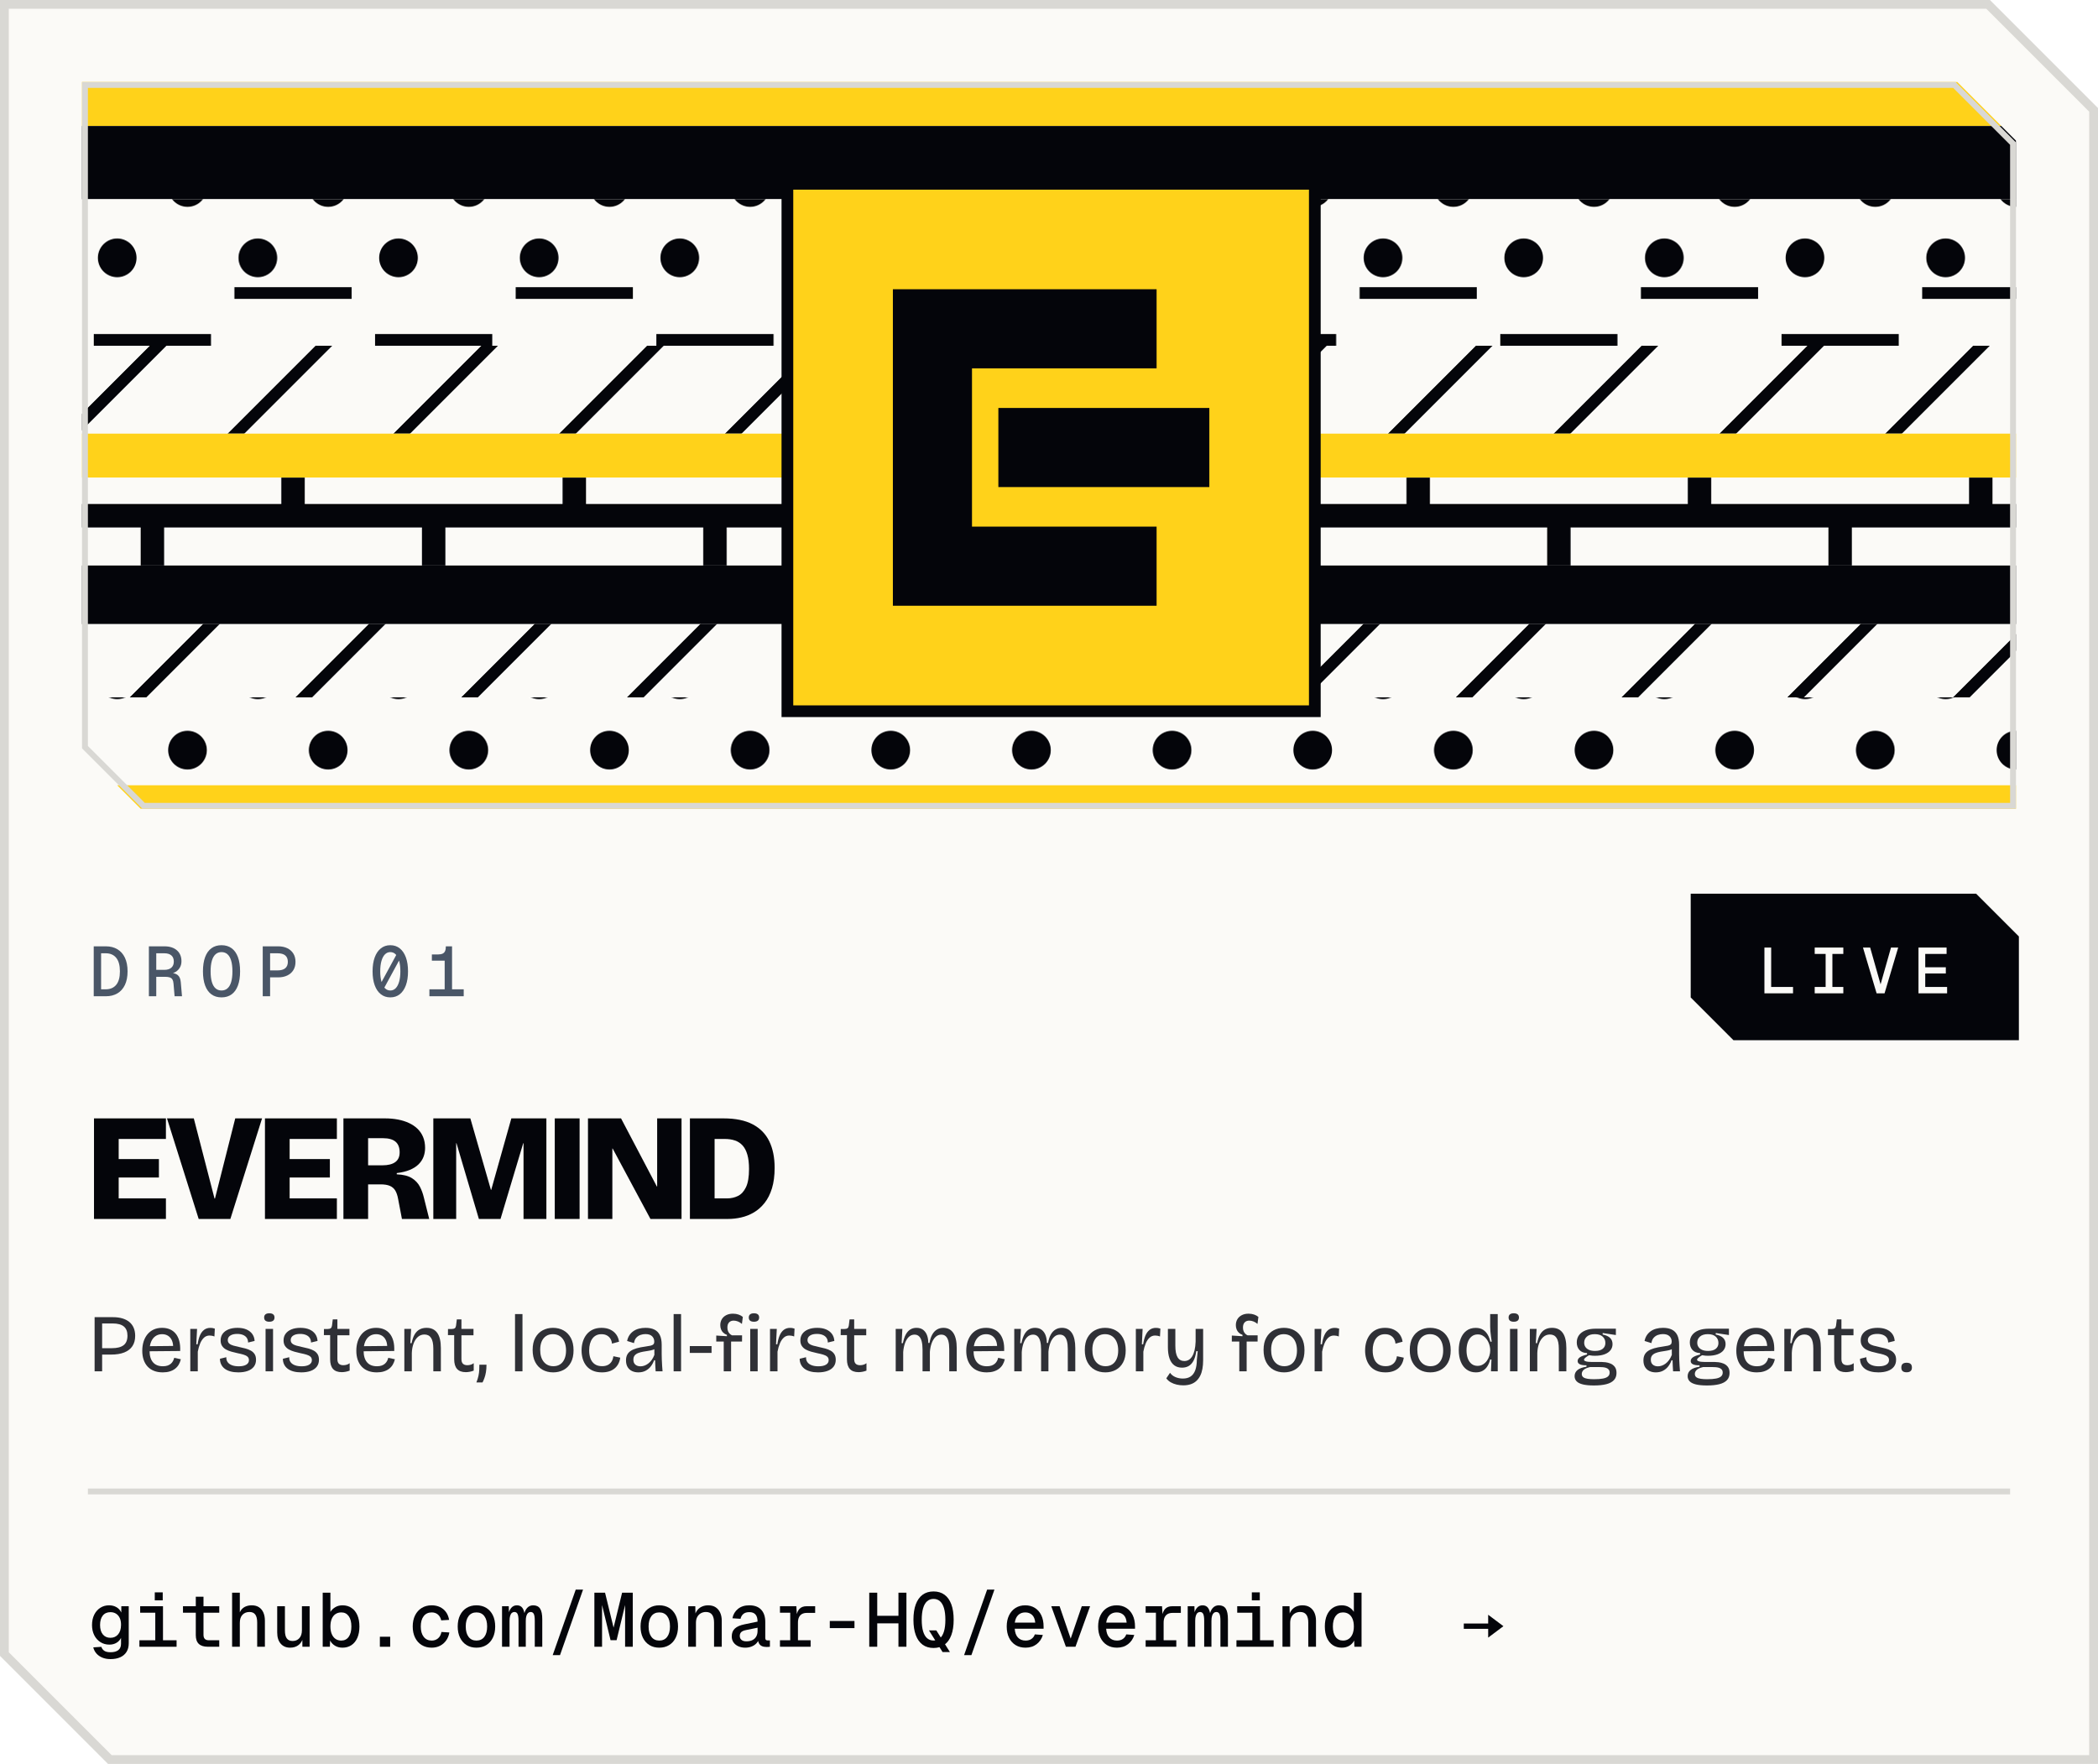
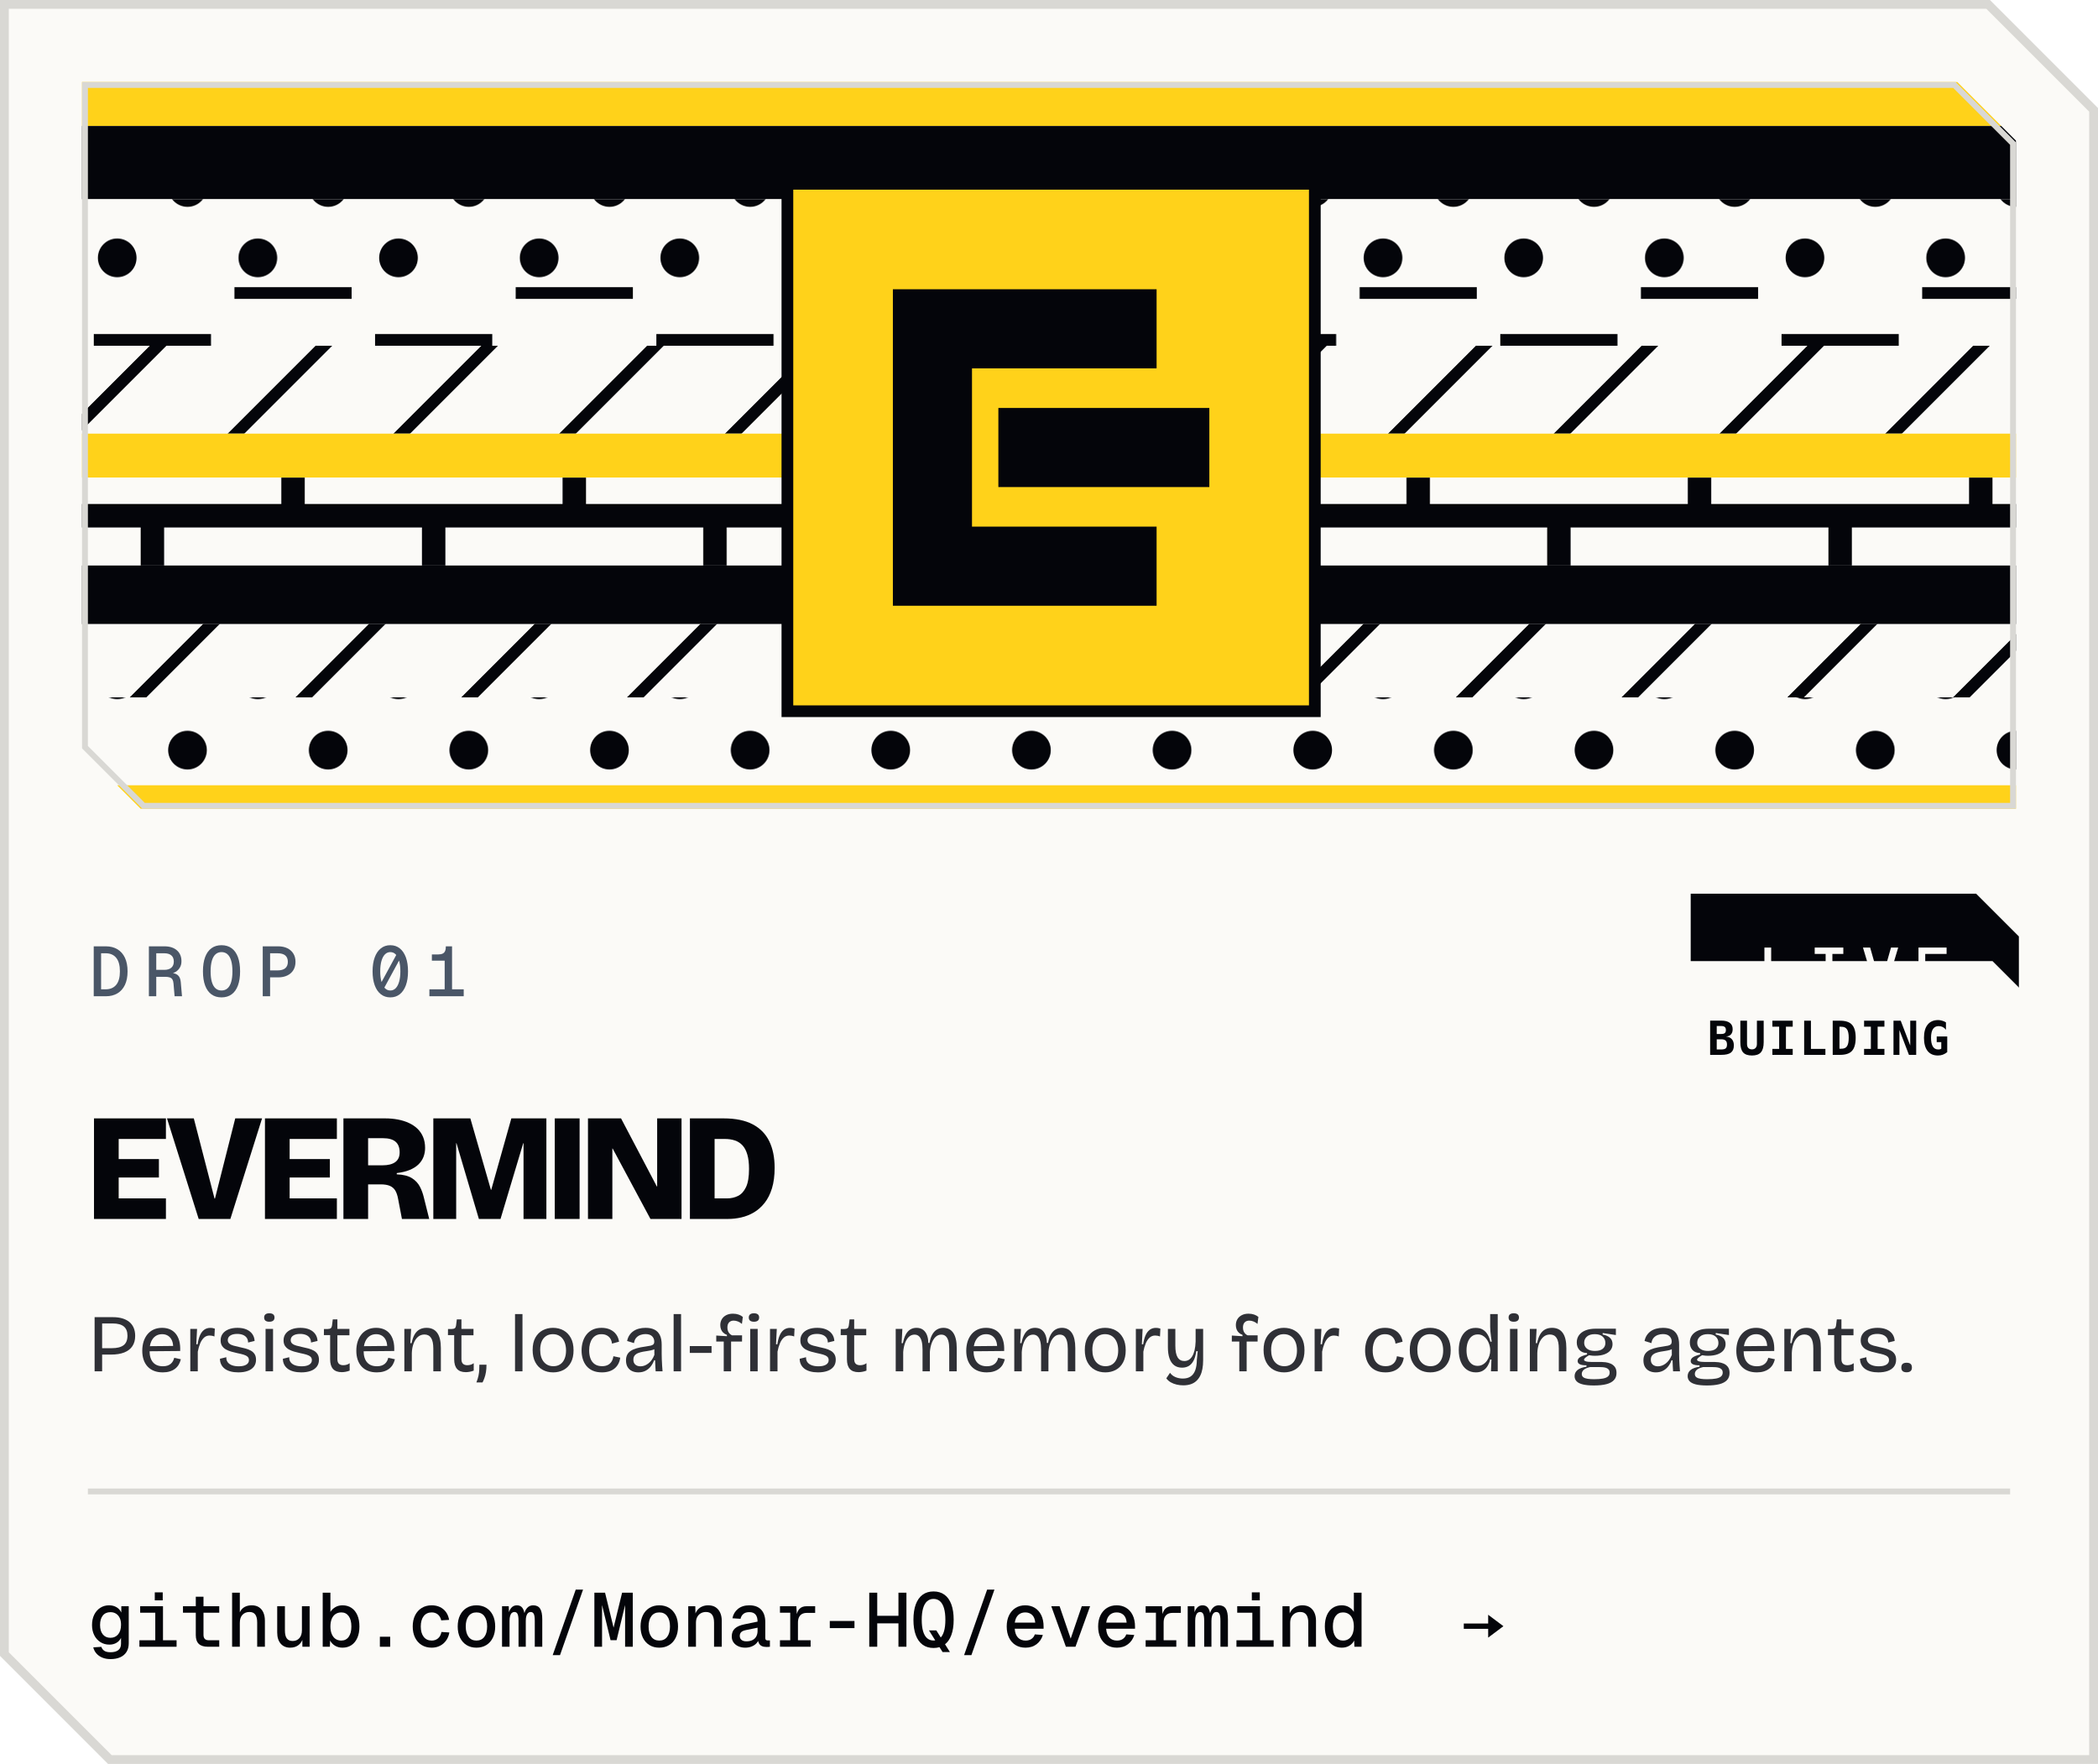
- <svg xmlns="http://www.w3.org/2000/svg" viewBox="0 0 358 301" width="358" height="301" role="img" aria-label="Drop 01. Evermind. Persistent, local-first memory for coding agents. Status: live. github.com/Monar-HQ/evermind">
+ <svg xmlns="http://www.w3.org/2000/svg" viewBox="0 0 358 301" width="358" height="301" role="img" aria-label="Drop 01. Evermind. Persistent, local-first memory for coding agents. Status: in development. github.com/Monar-HQ/evermind">
  <style>.ca1{animation:ca1 0.7s 0.2s both}@keyframes ca1{0%{transform:translateY(18px);opacity:0;animation-timing-function:cubic-bezier(0.16,1,0.3,1)}100%{transform:none;opacity:1}}.ca2{animation:ca2 0.3s 0.1s both}@keyframes ca2{0%{opacity:0}100%{opacity:1}}.ca3{animation:ca3 0.7s 0.1s both}@keyframes ca3{0%{transform:translateY(34px);animation-timing-function:cubic-bezier(0.16,1,0.3,1)}100%{transform:none}}.ca4{animation:ca4 0.3s 0.3s both}@keyframes ca4{0%{opacity:0}100%{opacity:1}}.ca5{animation:ca5 0.3s 0.45s both}@keyframes ca5{0%{opacity:0}100%{opacity:1}}@media (prefers-reduced-motion:reduce){*{animation:none!important}}</style>
  <defs>
    <pattern id="vbrick" width="19.2" height="9.6" patternUnits="userSpaceOnUse">
      <rect width="19.2" height="9.6" fill="#fbfaf7" />
      <path d="M0 0.8H19.2M0 5.6H19.2M4.8 0.8v4.8M14.4 5.6v4.8" stroke="#04050a" stroke-width="1.6" />
    </pattern>
    <pattern id="vdots" width="9.6" height="9.6" patternUnits="userSpaceOnUse">
      <rect width="9.6" height="9.6" fill="#fbfaf7" />
      <circle cx="2.4" cy="2.4" r="1.32" fill="#04050a" />
      <circle cx="7.2" cy="7.2" r="1.32" fill="#04050a" />
    </pattern>
    <pattern id="vshale" width="19.2" height="8" patternUnits="userSpaceOnUse">
      <rect width="19.2" height="8" fill="#fbfaf7" />
      <path d="M0.8 2h8M10.4 6h8" stroke="#04050a" stroke-width="1.6" />
    </pattern>
    <pattern id="vhatch" width="8" height="8" patternUnits="userSpaceOnUse" patternTransform="rotate(45)">
      <rect width="8" height="8" fill="#fbfaf7" />
      <path d="M0 0V8" stroke="#04050a" stroke-width="1.6" />
    </pattern>
    <path id="c0" d="M8.28 0V-71H25.56Q35.02 -71 41.95 -66.86Q48.88 -62.72 52.64 -54.77Q56.4 -46.82 56.4 -35.42Q56.4 -24.02 52.64 -16.12Q48.88 -8.22 41.95 -4.11Q35.02 0 25.56 0ZM18.76 -9.88H25.28Q34.96 -9.88 40.24 -16.26Q45.52 -22.64 45.52 -35.42Q45.52 -48.2 40.24 -54.66Q34.96 -61.12 25.28 -61.12H18.76Z" />
    <path id="c1" d="M6.72 0V-71H28.76Q40.06 -71 46.55 -65.32Q53.04 -59.64 53.04 -49.76Q53.04 -44.68 50.77 -40.81Q48.5 -36.94 44.84 -34.73Q41.18 -32.52 37.12 -32.2L36.72 -33.44Q44.1 -33.12 47.77 -30.08Q51.44 -27.04 52.04 -20.2L53.8 0H43.28L41.72 -18.2Q41.42 -21.74 40.22 -23.81Q39.02 -25.88 36.5 -26.77Q33.98 -27.66 29.64 -27.66H17.2V0ZM17.2 -37.54H28.6Q35.2 -37.54 38.68 -40.63Q42.16 -43.72 42.16 -49.34Q42.16 -55.04 38.68 -58.08Q35.2 -61.12 28.6 -61.12H17.2Z" />
    <path id="c2" d="M30 1.6Q21.54 1.6 15.65 -2.7Q9.76 -7 6.68 -15.29Q3.6 -23.58 3.6 -35.4Q3.6 -47.38 6.68 -55.68Q9.76 -63.98 15.65 -68.29Q21.54 -72.6 30 -72.6Q38.46 -72.6 44.36 -68.29Q50.26 -63.98 53.33 -55.68Q56.4 -47.38 56.4 -35.4Q56.4 -23.58 53.33 -15.29Q50.26 -7 44.36 -2.7Q38.46 1.6 30 1.6ZM30 -8.2Q35 -8.2 38.47 -11.22Q41.94 -14.24 43.73 -20.31Q45.52 -26.38 45.52 -35.4Q45.52 -44.42 43.73 -50.54Q41.94 -56.66 38.47 -59.73Q35 -62.8 30 -62.8Q25.02 -62.8 21.54 -59.73Q18.06 -56.66 16.27 -50.54Q14.48 -44.42 14.48 -35.4Q14.48 -26.38 16.27 -20.31Q18.06 -14.24 21.54 -11.22Q25.02 -8.2 30 -8.2Z" />
    <path id="c3" d="M8.6 0V-71H30.64Q38.02 -71 43.56 -68.31Q49.1 -65.62 52.15 -60.68Q55.2 -55.74 55.2 -48.92Q55.2 -42.1 52.15 -37.17Q49.1 -32.24 43.56 -29.56Q38.02 -26.88 30.64 -26.88H19.08V0ZM19.08 -36.76H29.48Q37.06 -36.76 40.69 -39.9Q44.32 -43.04 44.32 -48.92Q44.32 -54.9 40.69 -58.01Q37.06 -61.12 29.48 -61.12H19.08Z" />
    <path id="c5" d="M12.36 -10.64 39.64 -60.88 47.64 -60.36 20.36 -10.12ZM30 1.6Q22.2 1.6 16.52 -2.89Q10.84 -7.38 7.82 -15.68Q4.8 -23.98 4.8 -35.4Q4.8 -46.9 7.82 -55.21Q10.84 -63.52 16.52 -68.06Q22.2 -72.6 30 -72.6Q37.88 -72.6 43.52 -68.06Q49.16 -63.52 52.18 -55.21Q55.2 -46.9 55.2 -35.4Q55.2 -23.98 52.18 -15.68Q49.16 -7.38 43.52 -2.89Q37.88 1.6 30 1.6ZM30 -8.2Q34.5 -8.2 37.67 -11.43Q40.84 -14.66 42.58 -20.78Q44.32 -26.9 44.32 -35.4Q44.32 -44.08 42.58 -50.2Q40.84 -56.32 37.67 -59.56Q34.5 -62.8 30 -62.8Q25.6 -62.8 22.38 -59.56Q19.16 -56.32 17.42 -50.2Q15.68 -44.08 15.68 -35.4Q15.68 -26.9 17.42 -20.78Q19.16 -14.66 22.38 -11.43Q25.6 -8.2 30 -8.2Z" />
    <path id="c6" d="M27.32 0V-50.6H9.12V-59.48H18.12Q22.01 -59.48 24.41 -60.62Q26.82 -61.76 27.91 -64.28Q29 -66.8 29 -71H37.8V0ZM5.6 0V-9.88H54.4V0Z" />
    <path id="c7" d="M9.8 0V-71H20.28V-4.02L13.92 -9.88H54.2V0Z" />
    <path id="c8" d="M7.8 0V-9.88H24.76V-61.12H7.8V-71H52.2V-61.12H35.24V-9.88H52.2V0Z" />
    <path id="c9" d="M23.84 0 2.68 -71H13.84L31.56 -8.48H28.44L46.16 -71H57.32L36.16 0Z" />
    <path id="c10" d="M8.8 0V-71H52.4V-61.12H19.28V-40.42H51.2V-30.78H19.28V-9.88H53.2V0Z" />
    <path id="c11" d="M4 0V-66H20.2V0ZM16.1 0V-13.5H51.2V0ZM16.1 -27.2V-39.3H46.6V-27.2ZM16.1 -52.5V-66H51.2V-52.5Z" />
    <path id="c12" d="M21.2 0 0.4 -66H18L31.6 -13.4H31.9L45.2 -66H62.8L42 0Z" />
    <path id="c13" d="M4 0V-66H31.4Q35.8 -66 39.75 -65.25Q43.7 -64.5 46.95 -63Q50.2 -61.5 52.6 -59.2Q55 -56.9 56.3 -53.75Q57.6 -50.6 57.6 -46.6Q57.6 -43.5 56.55 -40.75Q55.5 -38 53.25 -35.8Q51 -33.6 47.45 -32.15Q43.9 -30.7 39 -30.1V-29.3Q45.4 -29 48.9 -26.8Q52.4 -24.6 54.15 -21.25Q55.9 -17.9 56.8 -14L60.3 0H42.4L39.9 -13.1Q39.3 -16.5 38.05 -18.6Q36.8 -20.7 34.5 -21.7Q32.2 -22.7 28.4 -22.7H20.2V0ZM20.2 -35.2H29.6Q35.1 -35.2 38 -37.3Q40.9 -39.4 40.9 -43.7Q40.9 -48.4 38.2 -50.7Q35.5 -53 30 -53H20.2Z" />
    <path id="c14" d="M4 0V-66H28.3L41.8 -19.1H42L55.2 -66H78.2V0H63.2V-49.7H63L48.1 0H33.9L19.2 -49.7H19V0Z" />
    <path id="c15" d="M4 0V-66H20.3V0Z" />
    <path id="c16" d="M4 0V-66H25.7L49.2 -21.3H49.4V-66H65.4V0H45L20.2 -46.2H20V0Z" />
    <path id="c17" d="M11.4 0V-13.5H28.5Q32.3 -13.5 35.55 -15.1Q38.8 -16.7 40.8 -20.85Q42.8 -25 42.8 -32.8Q42.8 -38.4 41.7 -42.2Q40.6 -46 38.55 -48.25Q36.5 -50.5 33.55 -51.5Q30.6 -52.5 26.8 -52.5H11.4V-66H26.1Q37.8 -66 45.2 -62.1Q52.6 -58.2 56.1 -50.95Q59.6 -43.7 59.6 -33.6Q59.6 -25.8 57.85 -20.1Q56.1 -14.4 53 -10.5Q49.9 -6.6 46 -4.3Q42.1 -2 37.7 -1Q33.3 0 29 0ZM4 0V-66H20.2V0Z" />
    <path id="c18" d="M13.05 -20.4V-28.2H29.3Q38.72 -28.2 43.47 -31.81Q48.22 -35.41 48.22 -43.52Q48.22 -50.94 43.8 -54.64Q39.37 -58.33 30.3 -58.33H13.05V-66H30.6Q36.93 -66 41.96 -64.52Q46.98 -63.03 50.47 -60.17Q53.97 -57.3 55.79 -53.03Q57.62 -48.77 57.62 -43.2Q57.62 -35.8 54.27 -30.72Q50.92 -25.65 44.37 -23.02Q37.82 -20.4 28.21 -20.4ZM8.17 0V-66H17.34V0Z" />
    <path id="c19" d="M29.87 1.28Q23.74 1.28 19.08 -0.58Q14.42 -2.44 11.25 -5.92Q8.08 -9.39 6.47 -14.23Q4.86 -19.07 4.86 -25.03Q4.86 -31.08 6.45 -36.17Q8.05 -41.26 11.14 -45.05Q14.22 -48.83 18.73 -50.92Q23.24 -53 29.04 -53Q34.2 -53 38.38 -51.26Q42.57 -49.52 45.51 -45.99Q48.46 -42.46 49.92 -37.17Q51.39 -31.87 51.06 -24.77L10.58 -24.41V-30.61L45.39 -30.95L42.42 -26.81Q42.88 -32.95 41.26 -37.03Q39.64 -41.11 36.48 -43.19Q33.32 -45.27 29.04 -45.27Q24.37 -45.27 20.92 -42.86Q17.48 -40.45 15.61 -35.96Q13.74 -31.48 13.74 -25.17Q13.74 -15.94 17.88 -11.06Q22.01 -6.17 30 -6.17Q33.28 -6.17 35.65 -6.99Q38.02 -7.81 39.65 -9.22Q41.28 -10.63 42.29 -12.5Q43.3 -14.36 43.79 -16.44L51.87 -14.72Q51.02 -11 49.25 -8.06Q47.47 -5.11 44.71 -3.03Q41.95 -0.95 38.26 0.16Q34.57 1.28 29.87 1.28Z" />
    <path id="c20" d="M7.5 0V-27.56L7.48 -51.71H15.74L14.82 -32.97H16.41Q17.32 -39.16 19.21 -43.63Q21.1 -48.09 24.27 -50.53Q27.45 -52.96 31.99 -52.96Q33.12 -52.96 34.44 -52.79Q35.77 -52.61 37.39 -52.05L36.91 -42.47Q35.42 -43.07 33.9 -43.35Q32.38 -43.63 31.04 -43.63Q27.07 -43.63 24.24 -41.06Q21.41 -38.49 19.54 -34.05Q17.68 -29.61 16.62 -23.95V0Z" />
    <path id="c21" d="M26.85 1.28Q21.5 1.28 17.33 0.14Q13.16 -1 10.3 -3.15Q7.44 -5.31 5.95 -8.39Q4.45 -11.48 4.45 -15.3L12.21 -17.2Q12.03 -13.67 13.83 -11.18Q15.63 -8.7 19.09 -7.41Q22.54 -6.12 27.32 -6.12Q33.28 -6.12 36.53 -8.1Q39.78 -10.09 39.78 -13.61Q39.78 -16.36 37.99 -17.91Q36.19 -19.46 33 -20.4Q29.8 -21.34 25.59 -22.17Q21.9 -22.98 18.31 -23.99Q14.73 -25 11.78 -26.64Q8.82 -28.28 7.05 -30.95Q5.27 -33.63 5.27 -37.67Q5.27 -42.38 7.75 -45.78Q10.22 -49.19 14.83 -51.09Q19.44 -53 25.8 -53Q32.1 -53 36.64 -51.07Q41.19 -49.14 43.8 -45.56Q46.41 -41.97 46.7 -37.03L38.75 -35.1Q38.71 -38.6 37.03 -40.92Q35.36 -43.25 32.39 -44.42Q29.42 -45.6 25.44 -45.6Q20.13 -45.6 17.05 -43.59Q13.98 -41.58 13.98 -38.11Q13.98 -35.4 15.83 -33.81Q17.68 -32.22 20.85 -31.34Q24.03 -30.45 28 -29.6Q31.94 -28.82 35.58 -27.82Q39.21 -26.83 42.11 -25.21Q45 -23.6 46.71 -20.92Q48.41 -18.25 48.41 -14.1Q48.41 -9.07 45.74 -5.63Q43.07 -2.19 38.23 -0.46Q33.39 1.28 26.85 1.28Z" />
    <path id="c22" d="M7.55 0V-51.71H16.66V0ZM12.11 -60.44Q8.99 -60.44 7.4 -61.74Q5.81 -63.03 5.81 -65.61Q5.81 -68.12 7.42 -69.43Q9.02 -70.74 12.1 -70.74Q15.23 -70.74 16.84 -69.43Q18.44 -68.13 18.44 -65.59Q18.44 -63.05 16.82 -61.74Q15.21 -60.44 12.11 -60.44Z" />
    <path id="c23" d="M23.73 1.02Q16.56 1.02 13.05 -2.9Q9.54 -6.81 9.54 -14.79V-44.1H1.93L2.01 -51.59H6.59Q9.19 -51.63 10.38 -52.61Q11.56 -53.59 11.83 -55.84L12.75 -63.27H18.38V-51.71H33.07V-43.94H18.38V-15Q18.38 -11.01 20.22 -9.23Q22.07 -7.45 25.52 -7.45Q27.4 -7.45 29.4 -7.95Q31.41 -8.46 33.35 -9.9V-0.84Q30.59 0.19 28.17 0.6Q25.75 1.02 23.73 1.02Z" />
    <path id="c24" d="M7.5 0V-31.16L7.48 -51.71H15.74L14.79 -34.34H16.32Q17.63 -40.73 19.98 -44.85Q22.33 -48.96 25.99 -50.98Q29.64 -53 34.58 -53Q43.18 -53 47.59 -46.84Q52 -40.69 52 -28.39V0H42.81V-27.66Q42.81 -36.48 40.1 -40.67Q37.39 -44.87 32.01 -44.87Q27.27 -44.87 23.89 -41.83Q20.51 -38.79 18.67 -33.7Q16.83 -28.6 16.6 -22.32V0Z" />
    <path id="c25" d="M0.03 13.57Q1.83 8.94 2.58 5.25Q3.33 1.55 3.48 -1.7Q3.63 -4.94 3.63 -8.07H12.31Q12.31 -2.91 11.63 1.09Q10.94 5.08 9.81 8.16Q8.69 11.24 7.48 13.57Z" />
    <path id="c27" d="M7.5 0V-69.77H16.57V0Z" />
    <path id="c28" d="M29.9 1.28Q22.51 1.28 16.87 -1.93Q11.22 -5.13 8.04 -11.22Q4.86 -17.31 4.86 -26.06Q4.86 -35.1 8.18 -41.05Q11.51 -47.01 17.13 -50.01Q22.75 -53 29.68 -53Q36.83 -53 42.49 -49.87Q48.14 -46.75 51.44 -40.66Q54.73 -34.58 54.73 -25.66Q54.73 -16.73 51.47 -10.73Q48.21 -4.73 42.57 -1.73Q36.94 1.28 29.9 1.28ZM30.22 -6.23Q35 -6.23 38.43 -8.54Q41.85 -10.84 43.71 -15.16Q45.58 -19.48 45.58 -25.37Q45.58 -31.48 43.65 -35.93Q41.72 -40.38 38.12 -42.83Q34.52 -45.29 29.5 -45.29Q24.8 -45.29 21.33 -43.05Q17.86 -40.81 15.96 -36.57Q14.07 -32.32 14.07 -26.24Q14.07 -16.88 18.42 -11.56Q22.77 -6.23 30.22 -6.23Z" />
    <path id="c29" d="M29.8 1.28Q23.11 1.28 18.4 -0.86Q13.69 -3 10.71 -6.72Q7.73 -10.45 6.32 -15.24Q4.91 -20.03 4.91 -25.34Q4.91 -31.1 6.44 -36.09Q7.96 -41.09 11.01 -44.91Q14.06 -48.73 18.62 -50.87Q23.18 -53 29.25 -53Q35.3 -53 39.82 -50.86Q44.34 -48.73 47.11 -44.94Q49.87 -41.16 50.58 -36.08L41.93 -33.79Q41.73 -36.75 40.26 -39.38Q38.79 -42 36 -43.63Q33.22 -45.25 29.11 -45.25Q25.44 -45.25 22.66 -43.82Q19.88 -42.4 18 -39.76Q16.11 -37.13 15.13 -33.54Q14.15 -29.95 14.15 -25.54Q14.15 -19.66 15.87 -15.33Q17.59 -11.01 21.08 -8.64Q24.58 -6.27 29.9 -6.27Q34.13 -6.27 37.03 -7.8Q39.93 -9.34 41.58 -12.05Q43.23 -14.76 43.67 -18.4L52.04 -16.64Q51.43 -12.3 49.61 -8.95Q47.79 -5.6 44.93 -3.32Q42.07 -1.05 38.26 0.11Q34.46 1.28 29.8 1.28Z" />
    <path id="c30" d="M19.56 1.28Q15.32 1.28 11.91 -0.32Q8.51 -1.91 6.53 -5.17Q4.55 -8.43 4.55 -13.37Q4.55 -17.19 5.92 -20.01Q7.29 -22.84 10.17 -24.8Q13.04 -26.76 17.5 -28.06Q21.97 -29.36 28.14 -30.18Q32.12 -30.74 34.5 -31.26Q36.88 -31.79 37.94 -32.89Q39 -33.99 39 -36.25Q39 -40.12 36.34 -42.76Q33.68 -45.39 28.19 -45.39Q25.25 -45.39 22.27 -44.37Q19.29 -43.35 17.1 -40.96Q14.9 -38.57 14.29 -34.39L5.93 -36.99Q6.68 -40.81 8.55 -43.75Q10.42 -46.7 13.32 -48.79Q16.21 -50.88 20.05 -51.94Q23.88 -53 28.42 -53Q34.92 -53 39.27 -50.81Q43.62 -48.62 45.84 -44.08Q48.05 -39.53 48.05 -32.42V-21.17Q48.06 -17.94 48.2 -14.27Q48.33 -10.6 48.58 -6.92Q48.82 -3.25 49.11 0H40.69Q40.45 -3.36 40.29 -6.7Q40.13 -10.03 40.05 -13.45H38.8Q37.43 -9.53 34.89 -6.16Q32.34 -2.8 28.54 -0.76Q24.74 1.28 19.56 1.28ZM22.23 -6.09Q24.5 -6.09 26.85 -6.88Q29.21 -7.68 31.5 -9.37Q33.79 -11.05 35.74 -13.69Q37.7 -16.32 39.15 -20L39.1 -29L41.79 -28.7Q40.23 -27.1 37.59 -26.27Q34.95 -25.43 31.76 -24.96Q28.58 -24.5 25.35 -23.92Q22.13 -23.34 19.46 -22.3Q16.79 -21.26 15.17 -19.35Q13.56 -17.45 13.56 -14.15Q13.56 -10.22 15.95 -8.15Q18.34 -6.09 22.23 -6.09Z" />
    <path id="c31" d="M3.1 -22.44V-30.76H29.64V-22.44Z" />
    <path id="c32" d="M11.77 0V-36.32H2.66V-43.6L15.66 -42.78V-44.44Q12.95 -45.38 11.15 -47.12Q9.35 -48.86 8.46 -51.21Q7.57 -53.56 7.57 -56.27Q7.57 -60.39 9.44 -63.51Q11.31 -66.64 14.78 -68.44Q18.25 -70.25 23 -70.25Q26.78 -70.25 29.88 -69.17Q32.99 -68.09 35.06 -66.3L33.94 -57.75Q31.9 -59.62 29.23 -60.71Q26.55 -61.8 23.86 -61.8Q20.44 -61.8 18.34 -59.68Q16.25 -57.56 16.25 -53.29Q16.25 -50.78 17.03 -48.9Q17.8 -47.02 19.1 -45.77Q20.4 -44.52 21.83 -43.89H34.13L34.08 -36.32H20.74V0Z" />
    <path id="c33" d="M7.5 0V-30.95L7.48 -51.71H15.6L14.71 -34.34H16.24Q17.49 -40.62 19.7 -44.75Q21.91 -48.88 25.19 -50.94Q28.48 -53 32.81 -53Q37.79 -53 40.97 -50.53Q44.15 -48.05 45.68 -43.89Q47.21 -39.73 47.19 -34.57H48.66Q49.71 -40.61 51.97 -44.71Q54.23 -48.81 57.7 -50.9Q61.17 -53 65.66 -53Q69.64 -53 72.65 -51.4Q75.67 -49.8 77.74 -46.7Q79.81 -43.59 80.84 -38.96Q81.87 -34.34 81.87 -28.31V0H72.73V-27.15Q72.73 -33.07 71.66 -36.97Q70.6 -40.87 68.46 -42.8Q66.31 -44.73 63.03 -44.73Q59.19 -44.73 56.25 -42.07Q53.3 -39.41 51.48 -34.69Q49.65 -29.97 49.14 -23.78V0H40.2V-26.41Q40.2 -32.56 39.13 -36.62Q38.06 -40.68 35.9 -42.7Q33.75 -44.73 30.44 -44.73Q26.41 -44.73 23.48 -41.95Q20.56 -39.18 18.81 -34.34Q17.07 -29.5 16.61 -23.43V0Z" />
    <path id="c34" d="M25.98 17.09Q21.95 17.09 18 16.17Q14.06 15.25 10.8 13.37Q7.54 11.49 5.41 8.53L9.95 1.8Q12.32 5.23 16.5 7.02Q20.69 8.81 25.59 8.81Q31.34 8.81 35.08 6.27Q38.82 3.74 40.69 -1.34Q42.55 -6.42 42.63 -13.96L43.66 -24.54H41.94Q40.9 -17.18 38.49 -12.77Q36.08 -8.37 32.6 -6.41Q29.13 -4.46 24.6 -4.46Q18.94 -4.46 15.1 -7.32Q11.25 -10.19 9.3 -15.77Q7.35 -21.36 7.35 -29.32V-51.71H16.42V-31.23Q16.42 -21.61 19.17 -17.08Q21.92 -12.54 27.4 -12.54Q30.4 -12.54 32.84 -14.01Q35.27 -15.48 37.05 -18.42Q38.83 -21.37 39.87 -25.8Q40.91 -30.23 41.14 -36.2V-51.71H50.3V-13.49Q50.3 -7.76 49.41 -2.96Q48.53 1.84 46.65 5.55Q44.77 9.26 41.89 11.86Q39.02 14.46 35.07 15.77Q31.12 17.09 25.98 17.09Z" />
    <path id="c35" d="M25.84 1.28Q19.34 1.28 14.65 -2.11Q9.96 -5.5 7.47 -11.61Q4.98 -17.71 4.98 -25.85Q4.98 -33.8 7.38 -39.92Q9.77 -46.04 14.38 -49.49Q18.99 -52.94 25.58 -52.94Q31.07 -52.94 34.62 -50.64Q38.17 -48.33 40.3 -44.53Q42.43 -40.72 43.47 -36.14H45.12Q44.66 -39.25 44.23 -42.48Q43.8 -45.71 43.52 -48.76Q43.25 -51.81 43.25 -54.23V-69.77H52.46L52.43 -25.19L52.47 0H44.21L44.81 -14.4H43.27Q42.08 -9.71 39.86 -6.18Q37.65 -2.65 34.21 -0.69Q30.78 1.28 25.84 1.28ZM27.9 -6.65Q31.58 -6.65 34.45 -8.4Q37.33 -10.14 39.3 -12.91Q41.26 -15.68 42.27 -18.9Q43.28 -22.13 43.28 -25.03V-26.2Q43.28 -28.18 42.72 -30.66Q42.17 -33.15 41.01 -35.65Q39.85 -38.16 38.04 -40.28Q36.23 -42.4 33.75 -43.69Q31.27 -44.98 28.11 -44.98Q23.68 -44.98 20.63 -42.45Q17.58 -39.92 16 -35.56Q14.42 -31.2 14.42 -25.57Q14.42 -19.87 16.02 -15.61Q17.63 -11.35 20.65 -9Q23.67 -6.65 27.9 -6.65Z" />
    <path id="c36" d="M26.94 17.25Q18.66 17.25 13.45 15.98Q8.25 14.71 5.8 12.16Q3.35 9.61 3.35 5.9Q3.35 1.36 6.92 -1.59Q10.49 -4.53 17.83 -5.58V-7.34Q12.41 -7.28 9.74 -8.58Q7.07 -9.88 7.07 -12.5Q7.07 -15.21 9.76 -17.08Q12.45 -18.95 18.52 -20.47V-22.23Q12.45 -22.45 9.22 -26.03Q6 -29.62 6 -35.23Q6 -40.37 8.75 -44.11Q11.51 -47.86 16.71 -49.92Q21.9 -51.97 29.11 -51.97H53.66V-44.23L37.57 -46.66V-44.86Q43.48 -43.69 46.53 -40.79Q49.59 -37.89 49.59 -33.17Q49.59 -28.92 47.09 -25.7Q44.59 -22.48 39.76 -20.71Q34.93 -18.94 27.89 -18.94Q26.43 -18.94 24.91 -19.08Q23.4 -19.21 20.95 -19.61Q18.09 -17.98 16.47 -16.6Q14.85 -15.23 14.85 -14.12Q14.85 -13.03 16.3 -12.44Q17.75 -11.84 19.87 -11.62Q21.99 -11.41 23.87 -11.41H36.08Q38.02 -11.41 41.07 -11.05Q44.11 -10.69 47.18 -9.42Q50.24 -8.14 52.34 -5.44Q54.43 -2.73 54.43 2Q54.43 7.38 51.25 10.76Q48.08 14.14 41.97 15.69Q35.86 17.25 26.94 17.25ZM27.03 9.63Q33.8 9.63 38 8.8Q42.2 7.97 44.13 6.17Q46.07 4.37 46.07 1.64Q46.07 -0.9 44.76 -2.31Q43.45 -3.73 41.47 -4.32Q39.49 -4.9 37.45 -5.04Q35.42 -5.17 33.94 -5.17H22.13Q16.4 -3.81 14.25 -1.62Q12.1 0.57 12.1 3.14Q12.1 5.91 14.07 7.29Q16.04 8.67 19.45 9.15Q22.86 9.63 27.03 9.63ZM28.26 -24.85Q34.43 -24.85 37.65 -27.46Q40.87 -30.08 40.87 -34.53Q40.87 -39.25 37.59 -42.27Q34.3 -45.3 27.96 -45.3Q21.78 -45.3 18.41 -42.38Q15.03 -39.46 15.03 -34.9Q15.03 -31.88 16.58 -29.62Q18.13 -27.36 21.07 -26.1Q24.01 -24.85 28.26 -24.85Z" />
    <path id="c37" d="M8.67 1.17Q5.51 1.17 3.9 -0.23Q2.29 -1.63 2.29 -4.63Q2.29 -7.67 3.91 -9.06Q5.54 -10.46 8.68 -10.46Q11.94 -10.46 13.57 -9.06Q15.19 -7.67 15.19 -4.6Q15.19 1.17 8.67 1.17Z" />
    <path id="c38" d="M29.68 16.2Q23.7 16.2 19.02 14.3Q14.34 12.4 11.25 8.91Q8.16 5.42 7.04 0.8L17.64 0.12Q18.72 3.4 21.49 5.3Q24.26 7.2 29.68 7.2Q36.38 7.2 39.93 4.41Q43.48 1.62 43.48 -3.88V-11.68Q41.6 -7.64 37.57 -5.22Q33.54 -2.8 28.2 -2.8Q21.6 -2.8 16.42 -6.08Q11.24 -9.36 8.32 -15.15Q5.4 -20.94 5.4 -28.44Q5.4 -36.2 8.27 -42.01Q11.14 -47.82 16.22 -51.11Q21.3 -54.4 27.84 -54.4Q33.38 -54.4 37.65 -51.85Q41.92 -49.3 43.8 -44.88L43.88 -53.2H53.6V-4.56Q53.6 2.08 50.7 6.73Q47.8 11.38 42.45 13.79Q37.1 16.2 29.68 16.2ZM29.6 -11.76Q35.82 -11.76 39.61 -16.18Q43.4 -20.6 43.48 -28.54Q43.56 -33.86 41.85 -37.62Q40.14 -41.38 36.97 -43.39Q33.8 -45.4 29.6 -45.4Q23.1 -45.4 19.53 -40.94Q15.96 -36.48 15.96 -28.54Q15.96 -20.6 19.61 -16.18Q23.26 -11.76 29.6 -11.76Z" />
    <path id="c39" d="M28.44 0V-53.2H38.56V0ZM7.6 0V-8.52H56.4V0ZM8.6 -44.68V-53.2H37.72V-44.68ZM27.78 -60.92V-71.4H38.22V-60.92Z" />
    <path id="c40" d="M37.64 0Q29.5 0 25.55 -3.77Q21.6 -7.54 21.6 -15.32V-65.66H31.72V-15.76Q31.72 -12.06 33.45 -10.29Q35.18 -8.52 38.72 -8.52H52.4V0ZM4.8 -44.68V-53.2H52.4V-44.68Z" />
    <path id="c41" d="M9.28 0V-71H19.4V-41.58L18.36 -42.04Q19.44 -46.34 21.81 -49.06Q24.18 -51.78 27.6 -53.09Q31.02 -54.4 35.08 -54.4Q40.72 -54.4 44.56 -51.87Q48.4 -49.34 50.36 -44.79Q52.32 -40.24 52.32 -34.26V0H42.2V-31.72Q42.2 -38.94 39.67 -42.29Q37.14 -45.64 32.14 -45.64Q26.42 -45.64 22.91 -42Q19.4 -38.36 19.4 -31.36V0Z" />
    <path id="c42" d="M25.44 1.2Q17.66 1.2 13.07 -4.05Q8.48 -9.3 8.48 -18.76V-53.2H18.6V-21.44Q18.6 -14.24 21.11 -10.9Q23.62 -7.56 28.74 -7.56Q34.24 -7.56 37.58 -11.3Q40.92 -15.04 40.92 -21.76V-53.2H51.04V0H41.54L41.44 -13.88L42.84 -13.28Q41.4 -6.36 36.89 -2.58Q32.38 1.2 25.44 1.2Z" />
    <path id="c43" d="M34.16 1.2Q28.58 1.2 24.37 -1.34Q20.16 -3.88 17.92 -8.16L17.6 0H8.2V-71H18.32V-45.74Q20.32 -49.22 24.48 -51.81Q28.64 -54.4 34.16 -54.4Q40.98 -54.4 45.98 -51.03Q50.98 -47.66 53.69 -41.44Q56.4 -35.22 56.4 -26.6Q56.4 -17.98 53.69 -11.76Q50.98 -5.54 45.98 -2.17Q40.98 1.2 34.16 1.2ZM32.52 -8.12Q38.82 -8.12 42.33 -13.04Q45.84 -17.96 45.84 -26.6Q45.84 -35.32 42.33 -40.2Q38.82 -45.08 32.68 -45.08Q28.22 -45.08 24.99 -42.9Q21.76 -40.72 20.04 -36.59Q18.32 -32.46 18.32 -26.6Q18.32 -20.9 20.05 -16.74Q21.78 -12.58 24.96 -10.35Q28.14 -8.12 32.52 -8.12Z" />
    <path id="c44" d="M23.24 0V-13.16H36.76V0Z" />
    <path id="c45" d="M31.24 1.2Q23.76 1.2 18.15 -2.24Q12.54 -5.68 9.45 -11.95Q6.36 -18.22 6.36 -26.6Q6.36 -34.98 9.45 -41.21Q12.54 -47.44 18.15 -50.92Q23.76 -54.4 31.24 -54.4Q37.28 -54.4 42.07 -52.13Q46.86 -49.86 49.98 -45.59Q53.1 -41.32 54.12 -35.28L43.76 -34.64Q42.62 -39.68 39.33 -42.38Q36.04 -45.08 31.28 -45.08Q24.56 -45.08 20.74 -40.15Q16.92 -35.22 16.92 -26.6Q16.92 -17.98 20.74 -13.05Q24.56 -8.12 31.28 -8.12Q36.06 -8.12 39.51 -10.96Q42.96 -13.8 44.08 -19.4L54.44 -18.76Q53.42 -12.72 50.23 -8.24Q47.04 -3.76 42.17 -1.28Q37.3 1.2 31.24 1.2Z" />
    <path id="c46" d="M30 1.2Q22.6 1.2 17.06 -2.21Q11.52 -5.62 8.46 -11.89Q5.4 -18.16 5.4 -26.59Q5.4 -35.12 8.46 -41.35Q11.52 -47.58 17.06 -50.99Q22.6 -54.4 30 -54.4Q37.4 -54.4 42.94 -50.99Q48.48 -47.58 51.54 -41.35Q54.6 -35.13 54.6 -26.59Q54.6 -18.16 51.54 -11.89Q48.48 -5.62 42.94 -2.21Q37.4 1.2 30 1.2ZM30 -8.12Q36.68 -8.12 40.36 -13.01Q44.04 -17.9 44.04 -26.61Q44.04 -35.32 40.36 -40.2Q36.68 -45.08 30 -45.08Q23.32 -45.08 19.64 -40.2Q15.96 -35.32 15.96 -26.61Q15.96 -17.9 19.64 -13.01Q23.32 -8.12 30 -8.12Z" />
    <path id="c47" d="M3.6 0V-53.2H12.42L12.78 -41.22L11.72 -41.46Q12.74 -47.6 15.66 -51Q18.58 -54.4 23.08 -54.4Q27.86 -54.4 30.32 -51.01Q32.78 -47.62 33.44 -40.92H32.28Q33.24 -47.3 36.44 -50.85Q39.64 -54.4 44.44 -54.4Q50.68 -54.4 53.54 -50.05Q56.4 -45.7 56.4 -35.88V0H46.56V-34.16Q46.56 -40.64 45.25 -43.14Q43.94 -45.64 41.14 -45.64Q39.28 -45.64 37.86 -44.44Q36.44 -43.24 35.6 -40.65Q34.76 -38.06 34.76 -34V0H25.24V-34.16Q25.24 -40.36 23.97 -43Q22.7 -45.64 19.8 -45.64Q17.92 -45.64 16.5 -44.44Q15.08 -43.24 14.26 -40.65Q13.44 -38.06 13.44 -34V0Z" />
    <path id="c48" d="M10.08 11 40.32 -75H49.92L19.68 11Z" />
    <path id="c49" d="M26.04 -8.6 13.76 -59.4 14.88 -59.52V0H4.8V-71H18.8L31.96 -17.08H28.04L41.2 -71H55.2V0H45.12V-59.52L46.24 -59.4L33.96 -8.6Z" />
    <path id="c50" d="M8 0V-53.2H17.26L17.6 -39.32L16.48 -40.12Q17.46 -45 20.04 -48.16Q22.62 -51.32 26.29 -52.86Q29.96 -54.4 34.16 -54.4Q40.16 -54.4 44.08 -51.74Q48 -49.08 50 -44.54Q52 -40 52 -34.3V0H41.88V-31.68Q41.88 -38.62 39.26 -42.13Q36.64 -45.64 31.26 -45.64Q27.6 -45.64 24.63 -44.01Q21.66 -42.38 19.89 -39.24Q18.12 -36.1 18.12 -31.48V0Z" />
    <path id="c51" d="M22.8 1.2Q17.82 1.2 13.8 -0.6Q9.78 -2.4 7.45 -5.7Q5.12 -9 5.12 -13.44Q5.12 -20.24 9.27 -24Q13.42 -27.76 21.76 -29.44L39 -33Q39 -39.22 36.29 -42.33Q33.58 -45.44 28.24 -45.44Q23.22 -45.44 20.42 -43.13Q17.62 -40.82 16.6 -36.68L6 -37.4Q7.5 -45.02 13.29 -49.71Q19.08 -54.4 28.16 -54.4Q38.42 -54.4 43.77 -48.62Q49.12 -42.84 49.12 -32.6V-11.64Q49.12 -9.76 49.9 -9.04Q50.68 -8.32 52.2 -8.32H55.2V0Q54.6 0.1 53.27 0.19Q51.94 0.28 50.64 0.28Q47.04 0.28 44.54 -0.92Q42.04 -2.12 40.75 -4.66Q39.46 -7.2 39.34 -11.08H40.9Q40.28 -7.6 37.77 -4.79Q35.26 -1.98 31.37 -0.39Q27.48 1.2 22.8 1.2ZM24.26 -7.12Q29.12 -7.12 32.4 -8.81Q35.68 -10.5 37.34 -13.61Q39 -16.72 39 -20.88V-25L24.24 -22Q19.42 -21.08 17.53 -19.2Q15.64 -17.32 15.64 -14.2Q15.64 -10.86 17.91 -8.99Q20.18 -7.12 24.26 -7.12Z" />
    <path id="c52" d="M21.88 0V-53.2H29.88L30.76 -39.6L29.92 -39.72Q30.88 -46.6 34.19 -49.9Q37.5 -53.2 43.32 -53.2H54.6V-44.44H43.72Q39.86 -44.44 37.27 -42.97Q34.68 -41.5 33.34 -38.67Q32 -35.84 32 -31.6V0ZM8.4 0V-8.52H48.64V0ZM8.4 -44.68V-53.2H27.64V-44.68Z" />
    <path id="c53" d="M13.8 -24.48V-33.84H46.2V-24.48Z" />
    <path id="c54" d="M5.6 0V-71H16.08V-36.78L11.38 -40.64H48.62L43.92 -36.78V-71H54.4V0H43.92V-34.62L48.62 -30.76H11.38L16.08 -34.62V0Z" />
    <path id="c55" d="M41.82 6.92 24.02 -21.44H33.66L51.46 6.92ZM30 1.6Q21.54 1.6 15.65 -2.7Q9.76 -7 6.68 -15.29Q3.6 -23.58 3.6 -35.4Q3.6 -47.38 6.68 -55.68Q9.76 -63.98 15.65 -68.29Q21.54 -72.6 30 -72.6Q38.46 -72.6 44.36 -68.29Q50.26 -63.98 53.33 -55.68Q56.4 -47.38 56.4 -35.4Q56.4 -23.58 53.33 -15.29Q50.26 -7 44.36 -2.7Q38.46 1.6 30 1.6ZM30 -8.2Q35 -8.2 38.47 -11.22Q41.94 -14.24 43.73 -20.31Q45.52 -26.38 45.52 -35.4Q45.52 -44.42 43.73 -50.54Q41.94 -56.66 38.47 -59.73Q35 -62.8 30 -62.8Q25.02 -62.8 21.54 -59.73Q18.06 -56.66 16.27 -50.54Q14.48 -44.42 14.48 -35.4Q14.48 -26.38 16.27 -20.31Q18.06 -14.24 21.54 -11.22Q25.02 -8.2 30 -8.2Z" />
    <path id="c56" d="M30.72 1.2Q23.22 1.2 17.67 -2.21Q12.12 -5.62 9.08 -11.89Q6.04 -18.16 6.04 -26.6Q6.04 -34.98 9.07 -41.21Q12.1 -47.44 17.56 -50.92Q23.02 -54.4 30.4 -54.4Q37.46 -54.4 42.88 -51.07Q48.3 -47.74 51.37 -41.49Q54.44 -35.24 54.44 -26.44V-23.64H16.56Q17.06 -15.98 20.81 -12.05Q24.56 -8.12 30.82 -8.12Q35.54 -8.12 38.64 -10.35Q41.74 -12.58 42.94 -16.24L53.48 -15.46Q51.18 -7.92 45.26 -3.36Q39.34 1.2 30.72 1.2ZM16.62 -31.66H43.46Q42.9 -38.54 39.34 -41.81Q35.78 -45.08 30.36 -45.08Q24.78 -45.08 21.19 -41.69Q17.6 -38.3 16.62 -31.66Z" />
    <path id="c57" d="M23.72 0 4.52 -53.2H15.44L30 -10.68L44.56 -53.2H55.48L36.28 0Z" />
    <path id="c58" d="M25.84 1.2Q19.02 1.2 14.02 -2.17Q9.02 -5.54 6.31 -11.76Q3.6 -17.98 3.6 -26.6Q3.6 -35.22 6.31 -41.44Q9.02 -47.66 14.02 -51.03Q19.02 -54.4 25.84 -54.4Q31.44 -54.4 35.61 -51.81Q39.78 -49.22 41.68 -45.74V-71H51.8V0H42.4L42.08 -8.16Q39.94 -3.88 35.72 -1.34Q31.5 1.2 25.84 1.2ZM27.48 -8.12Q31.86 -8.12 35.05 -10.35Q38.24 -12.58 39.96 -16.74Q41.68 -20.9 41.68 -26.6Q41.68 -32.46 39.96 -36.59Q38.24 -40.72 35.02 -42.9Q31.8 -45.08 27.32 -45.08Q21.18 -45.08 17.67 -40.2Q14.16 -35.32 14.16 -26.6Q14.16 -17.96 17.67 -13.04Q21.18 -8.12 27.48 -8.12Z" />
    <path id="c59" d="M6 -30.5H44V-23.5H6ZM38 -42L58 -27L38 -12Z" />
  </defs>
  <path d="M0.75 0.75H339.25L357.25 18.75V300.25H18.75L0.75 282.25Z" fill="#fbfaf7" stroke="#d9d8d4" stroke-width="1.5" />
  <clipPath id="cw">
    <path d="M14 14H334L344 24V138H24L14 128Z" />
  </clipPath>
  <g clip-path="url(#cw)">
    <g transform="translate(14 14)">
      <rect width="330" height="124" fill="#fbfaf7" />
      <g transform="scale(2.5)">
        <rect x="-1" y="0" width="134" height="3" fill="#FFD21A" />
        <rect x="-1" y="3" width="134" height="5" fill="#04050a" />
        <rect x="-1" y="8" width="134" height="6" fill="url(#vdots)" />
        <rect x="-1" y="14" width="134" height="4" fill="url(#vshale)" />
        <rect x="-1" y="18" width="134" height="6" fill="url(#vhatch)" />
        <rect x="-1" y="24" width="134" height="3" fill="#FFD21A" />
        <rect x="-1" y="27" width="134" height="6" fill="url(#vbrick)" />
        <rect x="-1" y="33" width="134" height="4" fill="#04050a" />
        <rect x="-1" y="37" width="134" height="5" fill="url(#vhatch)" />
        <rect x="-1" y="42" width="134" height="6" fill="url(#vdots)" />
        <rect x="-1" y="48" width="134" height="3" fill="#FFD21A" />
        <rect x="-1" y="51" width="134" height="5" fill="url(#vshale)" />
      </g>
      <g class="ca1">
        <g transform="translate(120.36 17.36) scale(0.5)">
          <rect width="180" height="180" fill="#FFD21A" stroke="#04050a" stroke-width="4" />
          <g transform="translate(27 18) scale(4.5)">
            <path fill="#04050a" d="M2 4h20v6H8v12h14v6H2z" />
            <path fill="#04050a" d="M10 13h16v6H10z" />
          </g>
        </g>
      </g>
    </g>
  </g>
  <path d="M14.5 14.5H333.5L343.5 24.5V137.5H24.5L14.5 127.5Z" fill="none" stroke="#d9d8d4" stroke-width="1" />
  <g class="ca2">
    <g transform="translate(15 170) scale(0.12)" fill="#4a5667">
      <use href="#c0" x="0" />
      <use href="#c1" x="80" />
      <use href="#c2" x="160" />
      <use href="#c3" x="240" />
      <use href="#c5" x="400" />
      <use href="#c6" x="480" />
    </g>
  </g>
  <path d="M289 153H337L344 160V177H296L289 170Z" fill="#04050a" stroke="#04050a" stroke-width="1" />
  <g transform="translate(300 169.5) scale(0.11)" fill="#fbfaf7">
    <use href="#c7" x="0" />
    <use href="#c8" x="80" />
    <use href="#c9" x="160" />
    <use href="#c10" x="240" />
  </g>
  <clipPath id="cm1">
    <rect x="14" y="182" width="330" height="34" />
  </clipPath>
  <g clip-path="url(#cm1)">
    <g class="ca3">
      <g transform="translate(15 208) scale(0.26)" fill="#04050a">
        <use href="#c11" x="0" />
        <use href="#c12" x="51.5" />
        <use href="#c11" x="112.2" />
        <use href="#c13" x="163.7" />
        <use href="#c14" x="222.7" />
        <use href="#c15" x="302.4" />
        <use href="#c16" x="324.2" />
        <use href="#c17" x="391.1" />
      </g>
    </g>
  </g>
  <g class="ca4">
    <g transform="translate(15 234) scale(0.14)" fill="#2f3036">
      <use href="#c18" x="0" />
      <use href="#c19" x="61.4" />
      <use href="#c20" x="117.3" />
      <use href="#c21" x="156.5" />
      <use href="#c22" x="209" />
      <use href="#c21" x="233.2" />
      <use href="#c23" x="285.7" />
      <use href="#c19" x="322.3" />
      <use href="#c24" x="378.2" />
      <use href="#c23" x="436.9" />
      <use href="#c25" x="473.5" />
      <use href="#c27" x="513.1" />
      <use href="#c28" x="537.2" />
      <use href="#c29" x="596.8" />
      <use href="#c30" x="651.3" />
      <use href="#c27" x="706.4" />
      <use href="#c31" x="730.5" />
      <use href="#c32" x="763.2" />
      <use href="#c22" x="799.7" />
      <use href="#c20" x="823.9" />
      <use href="#c21" x="863.1" />
      <use href="#c23" x="915.6" />
      <use href="#c33" x="977.1" />
      <use href="#c19" x="1065.7" />
      <use href="#c33" x="1121.6" />
      <use href="#c28" x="1210.2" />
      <use href="#c20" x="1269.8" />
      <use href="#c34" x="1309" />
      <use href="#c32" x="1391.6" />
      <use href="#c28" x="1428.1" />
      <use href="#c20" x="1487.7" />
      <use href="#c29" x="1551.8" />
      <use href="#c28" x="1606.3" />
      <use href="#c35" x="1665.9" />
      <use href="#c22" x="1725.8" />
      <use href="#c24" x="1750" />
      <use href="#c36" x="1808.7" />
      <use href="#c30" x="1891.4" />
      <use href="#c36" x="1946.5" />
      <use href="#c19" x="2004.3" />
      <use href="#c24" x="2060.2" />
      <use href="#c23" x="2118.9" />
      <use href="#c21" x="2155.5" />
      <use href="#c37" x="2208" />
    </g>
  </g>
  <path d="M15 254.5H343" stroke="#d9d8d4" stroke-width="1" />
  <g class="ca5">
    <g transform="translate(15 281) scale(0.13)" fill="#04050a">
      <use href="#c38" x="0" />
      <use href="#c39" x="60" />
      <use href="#c40" x="120" />
      <use href="#c41" x="180" />
      <use href="#c42" x="240" />
      <use href="#c43" x="300" />
      <use href="#c44" x="360" />
      <use href="#c45" x="420" />
      <use href="#c46" x="480" />
      <use href="#c47" x="540" />
      <use href="#c48" x="600" />
      <use href="#c49" x="660" />
      <use href="#c46" x="720" />
      <use href="#c50" x="780" />
      <use href="#c51" x="840" />
      <use href="#c52" x="900" />
      <use href="#c53" x="960" />
      <use href="#c54" x="1020" />
      <use href="#c55" x="1080" />
      <use href="#c48" x="1140" />
      <use href="#c56" x="1200" />
      <use href="#c57" x="1260" />
      <use href="#c56" x="1320" />
      <use href="#c52" x="1380" />
      <use href="#c47" x="1440" />
      <use href="#c39" x="1500" />
      <use href="#c50" x="1560" />
      <use href="#c58" x="1620" />
      <use href="#c59" x="1800" />
    </g>
  </g>
+   <g aria-label="Evermind in development">
+     <path d="M275 164H340L348 172V187H283L275 179Z" fill="#fbfaf7" />
+     <text x="312" y="180" text-anchor="middle" fill="#04050a" font-family="monospace" font-size="8" font-weight="700" letter-spacing=".4">BUILDING</text>
+   </g>
</svg>
